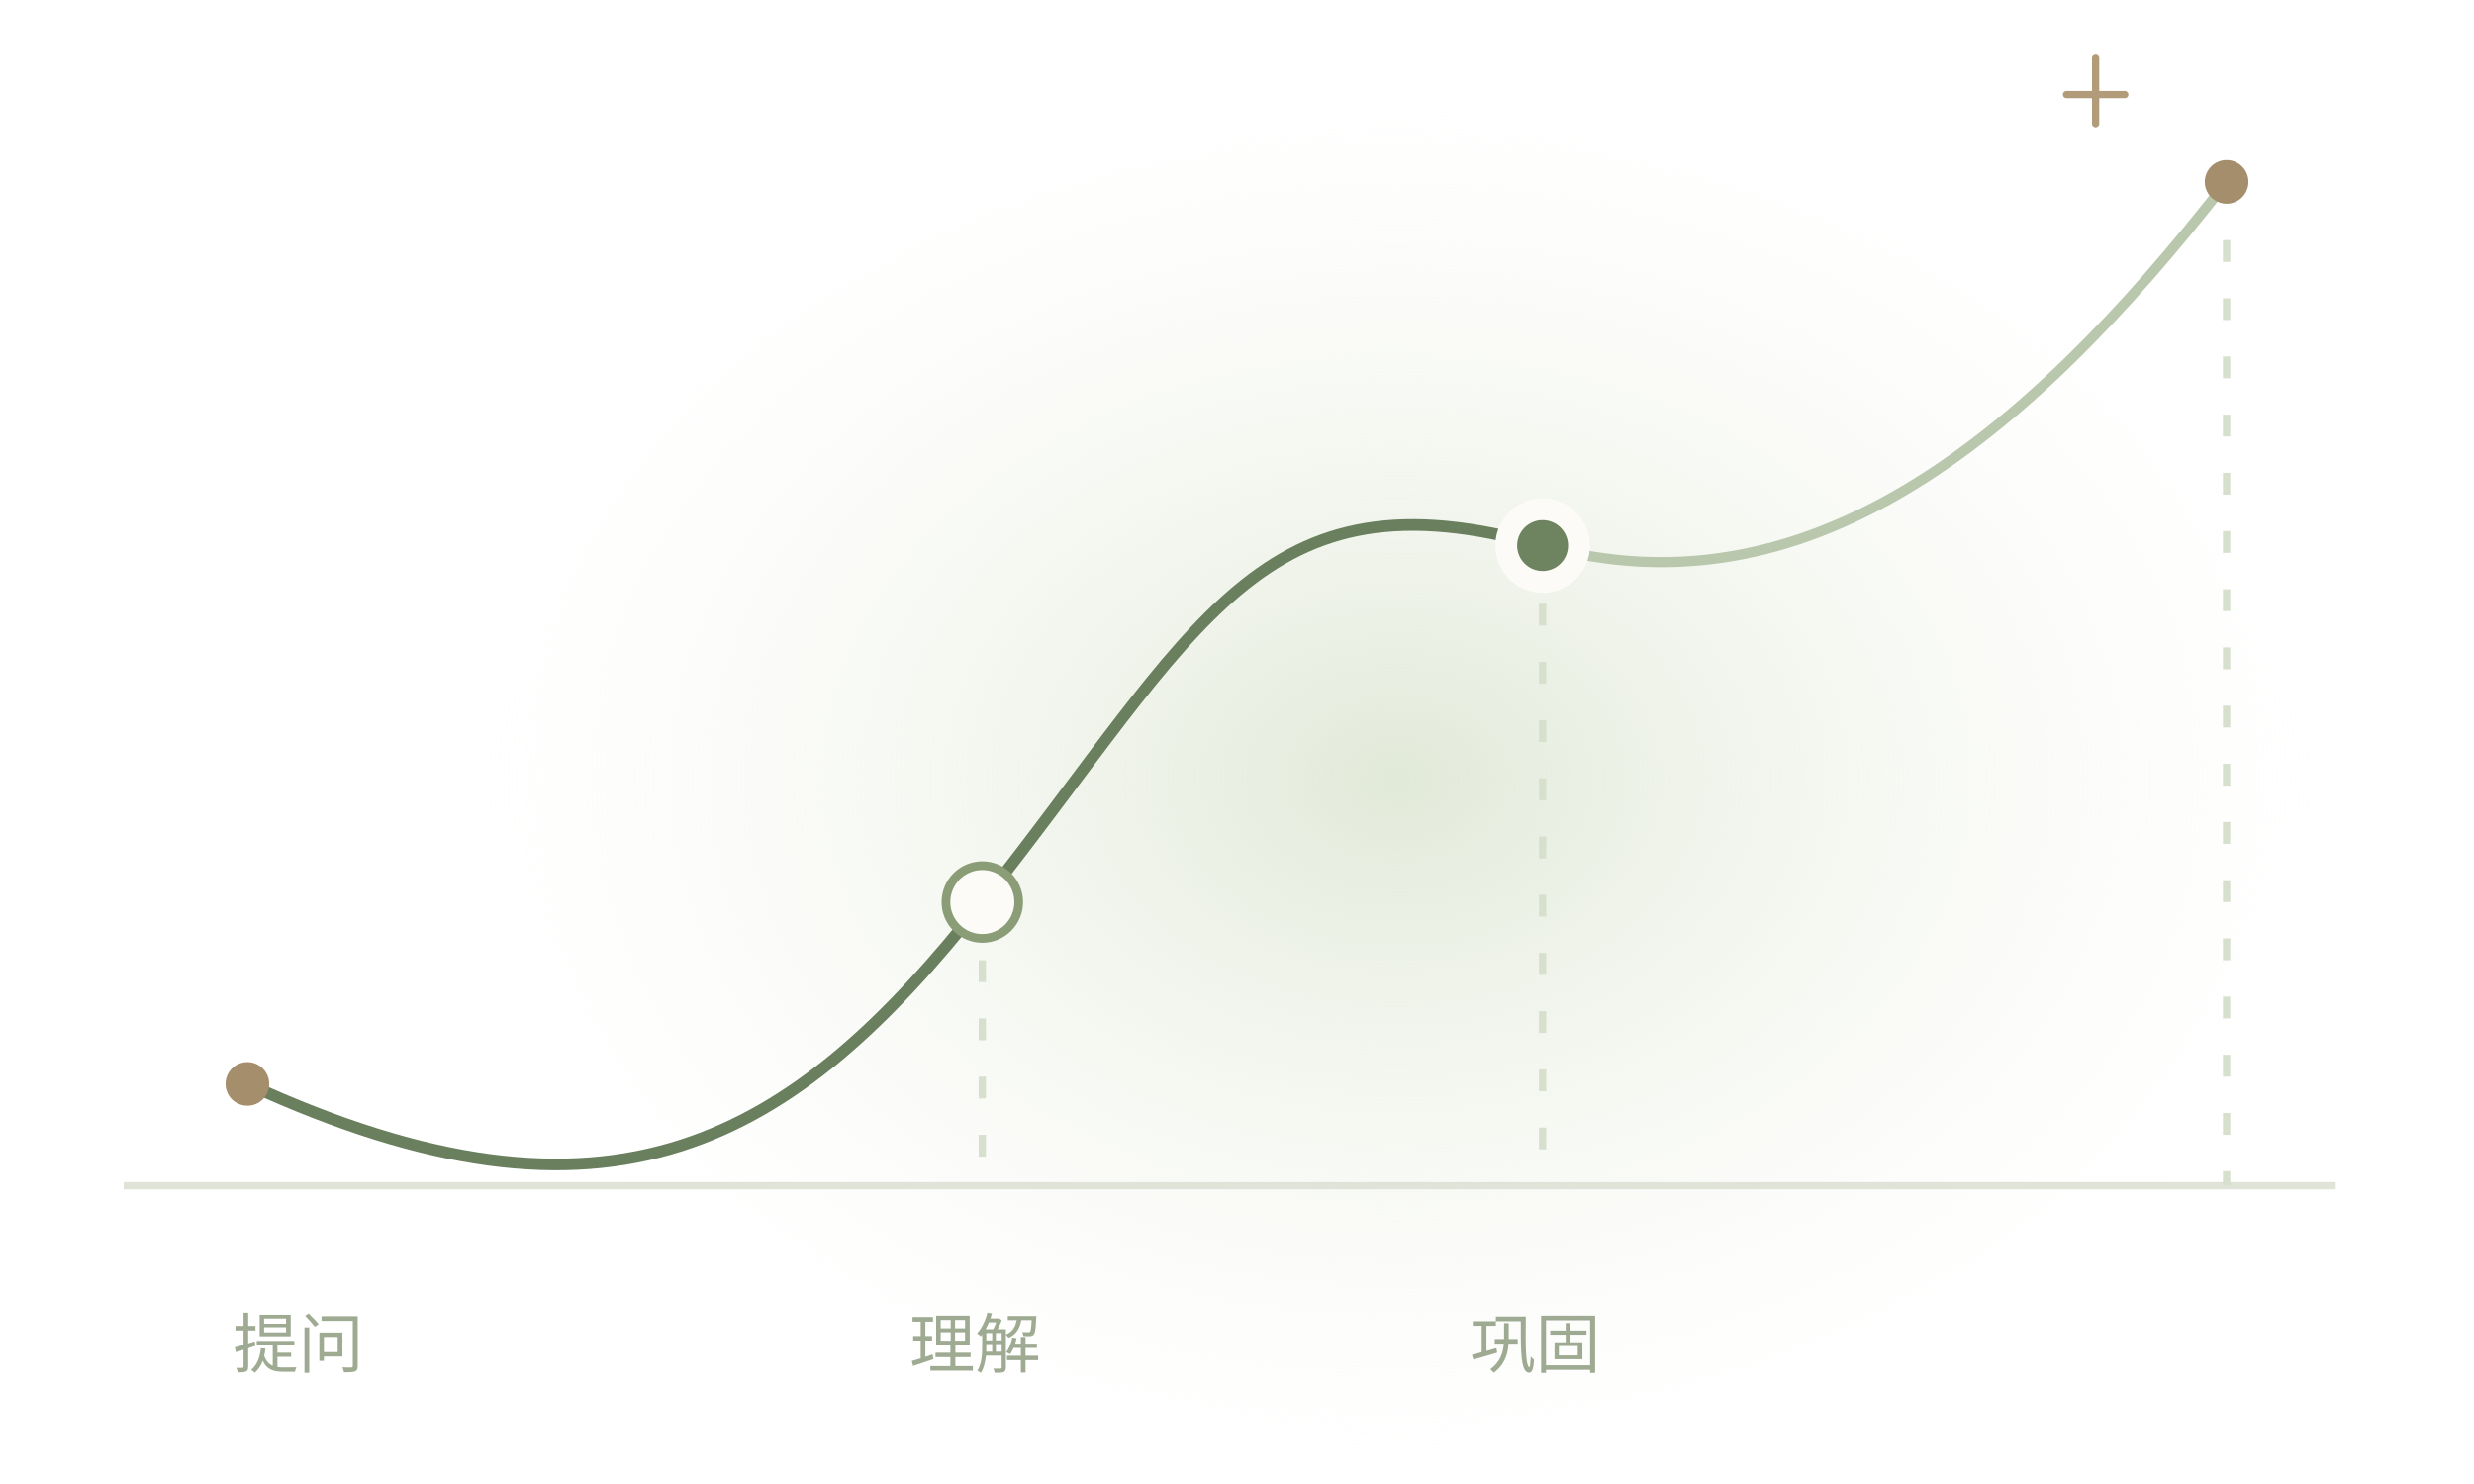
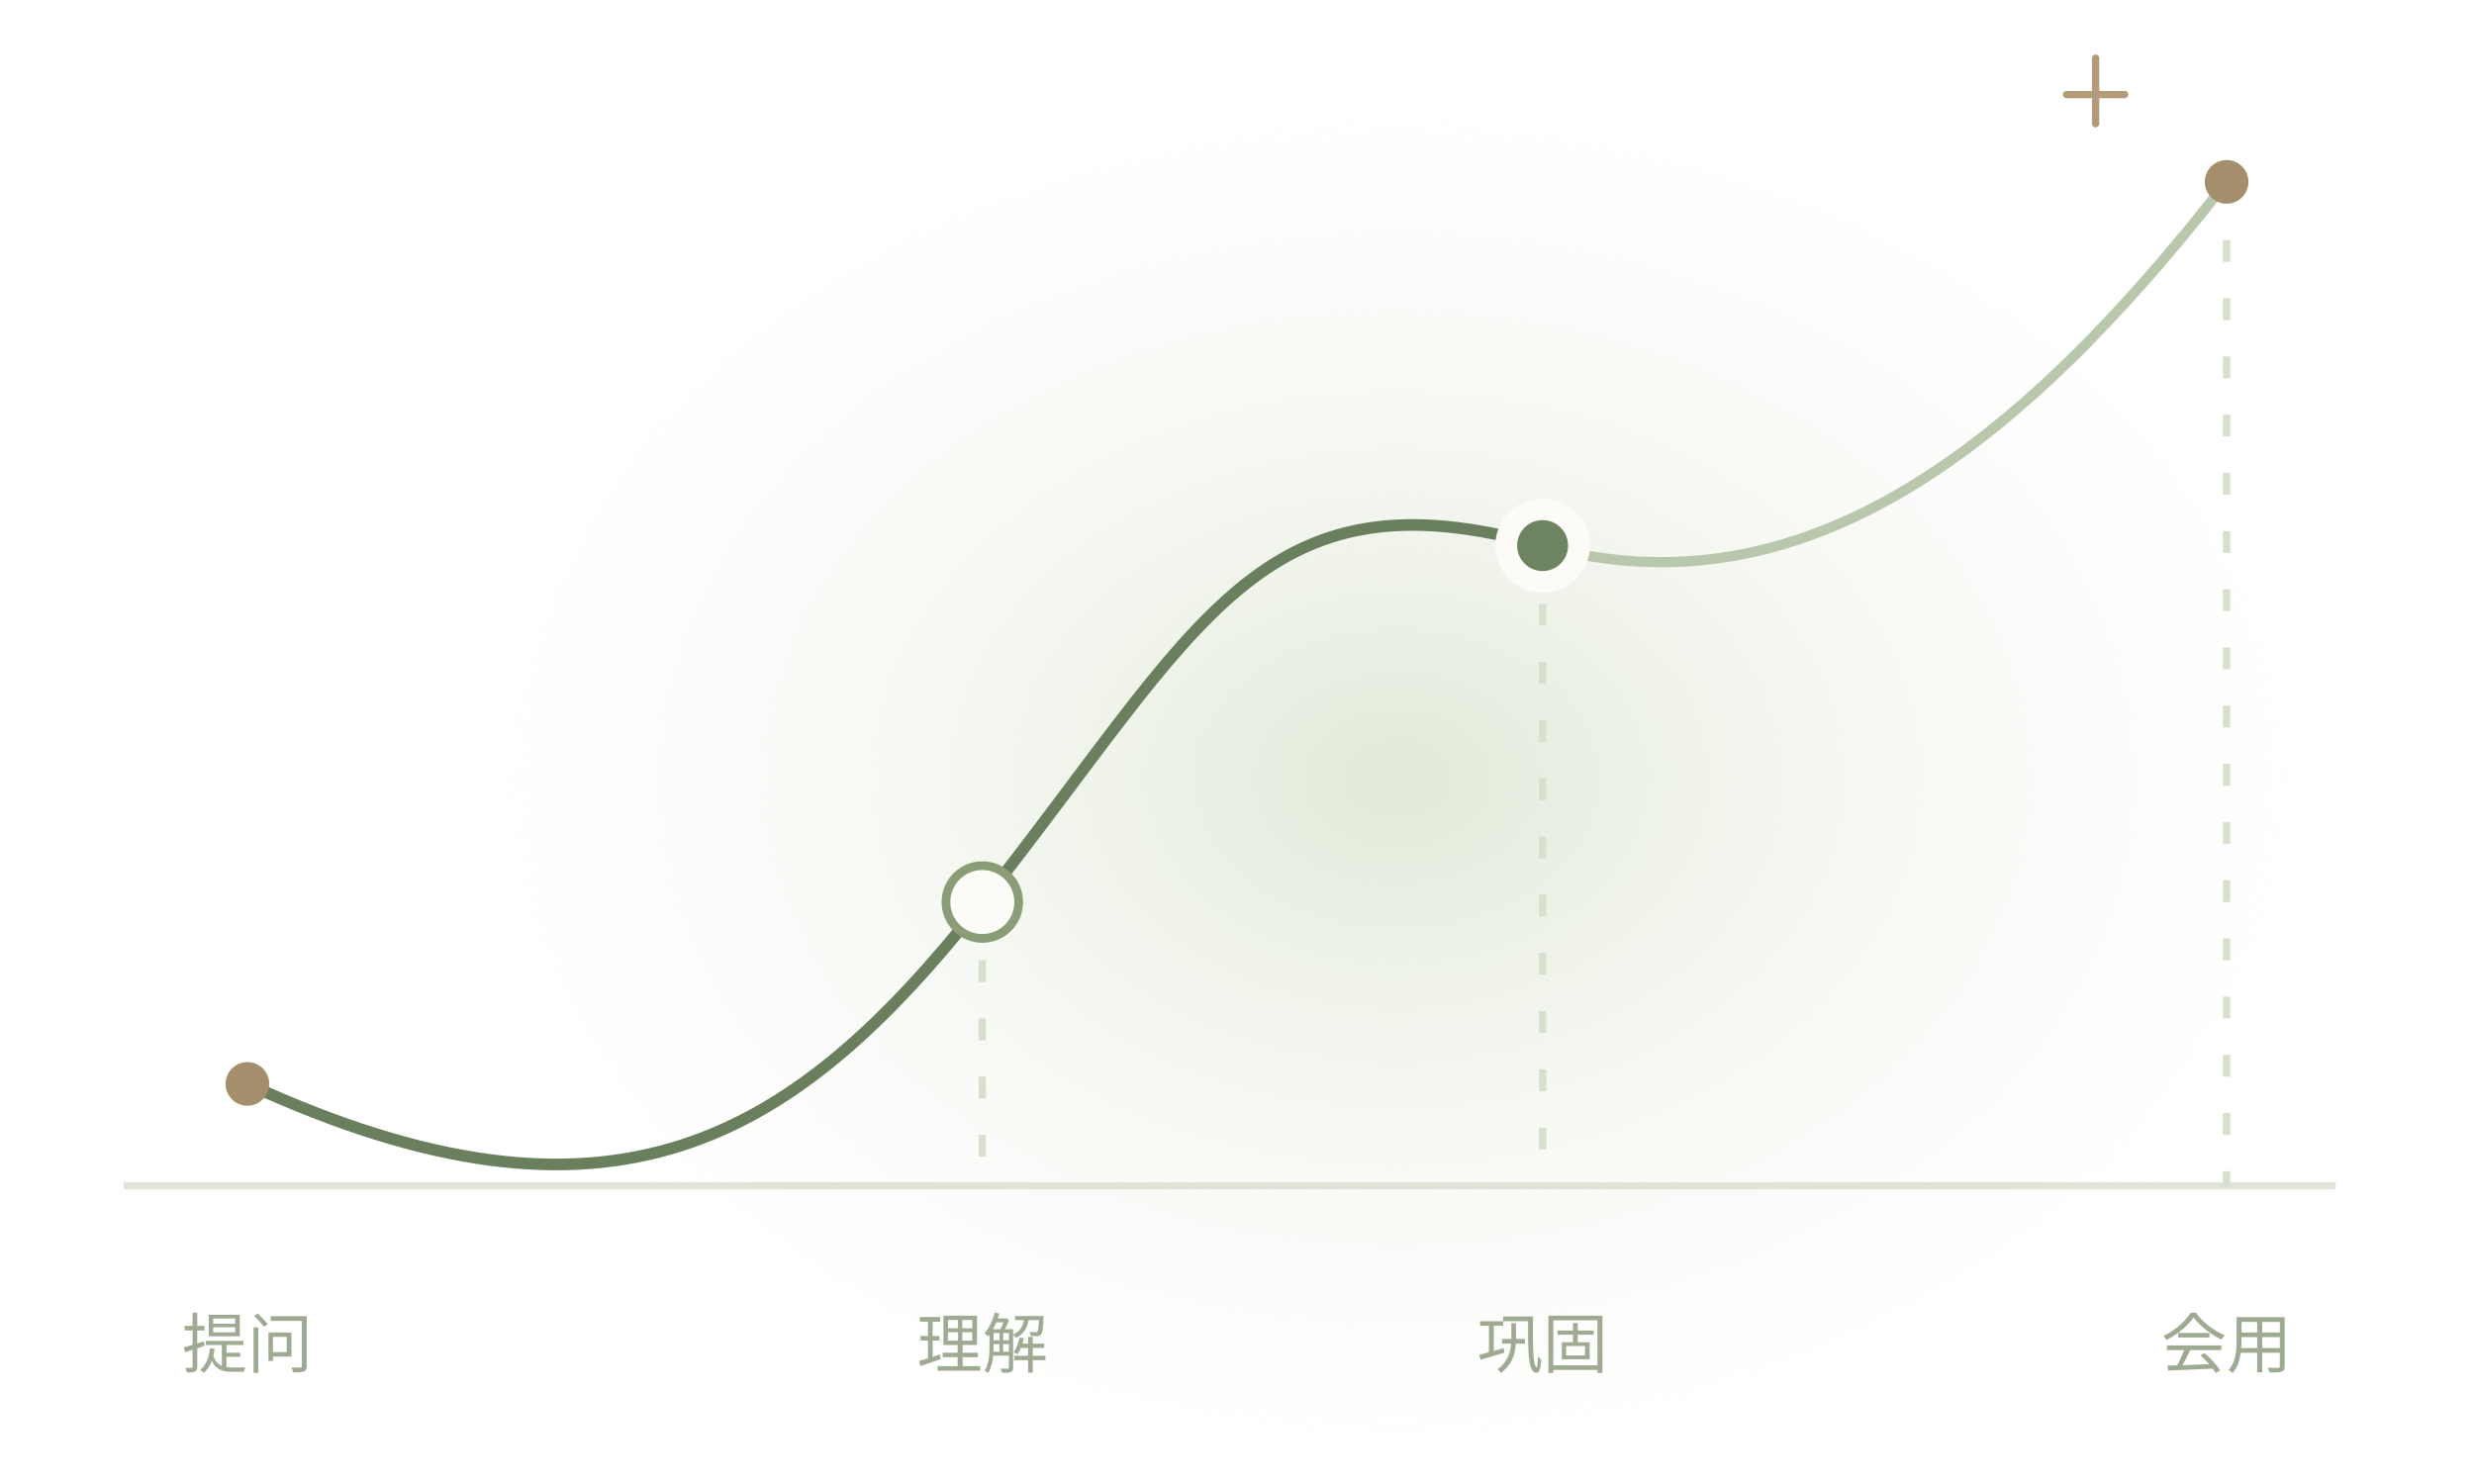
<svg xmlns="http://www.w3.org/2000/svg" viewBox="0 0 340 204" fill="none">
  <defs>
    <radialGradient id="lumaGlow">
      <stop stop-color="#dce5d1" stop-opacity=".85" />
      <stop offset="1" stop-color="#f7f8f2" stop-opacity="0" />
    </radialGradient>
  </defs>
  <ellipse cx="192" cy="107" rx="133" ry="97" fill="url(#lumaGlow)" />
  <path d="M17 163H321" stroke="#e0e4d8" />
  <path d="M34 149C84 172 109 157 135 124C165 86 173 64 212 75C248 85 278 61 306 25" stroke="#b9c7ad" stroke-width="1.4" />
  <path d="M34 149C84 172 109 157 135 124C165 86 173 64 212 75" stroke="#697f5d" stroke-width="1.6" />
  <path d="M135 124V163M212 75V163M306 25V163" stroke="#d7dfcd" stroke-dasharray="3 5" />
  <circle cx="34" cy="149" r="3" fill="#a58e6c" />
  <circle cx="135" cy="124" r="5" fill="#fcfbf7" stroke="#8a9d77" stroke-width="1.2" />
  <circle cx="212" cy="75" r="5" fill="#6e835f" stroke="#fcfbf7" stroke-width="3" />
  <circle cx="306" cy="25" r="3" fill="#a58e6c" />
-   <text fill="#9faa92" font-size="9" font-family="sans-serif" x="32" y="188">提问</text>
-   <text fill="#9faa92" font-size="9" font-family="sans-serif" x="125" y="188">理解</text>
-   <text fill="#9faa92" font-size="9" font-family="sans-serif" x="202" y="188">巩固</text>
+   <text fill="#9faa92" font-size="9" font-family="sans-serif" text-anchor="middle" x="34" y="188">提问</text>
+   <text fill="#9faa92" font-size="9" font-family="sans-serif" text-anchor="middle" x="135" y="188">理解</text>
+   <text fill="#9faa92" font-size="9" font-family="sans-serif" text-anchor="middle" x="212" y="188">巩固</text>
+   <text fill="#9faa92" font-size="9" font-family="sans-serif" text-anchor="middle" x="306" y="188">会用</text>
  <path d="M288 17v-9m-4 5h8" stroke="#b29b79" stroke-linecap="round" />
</svg>
